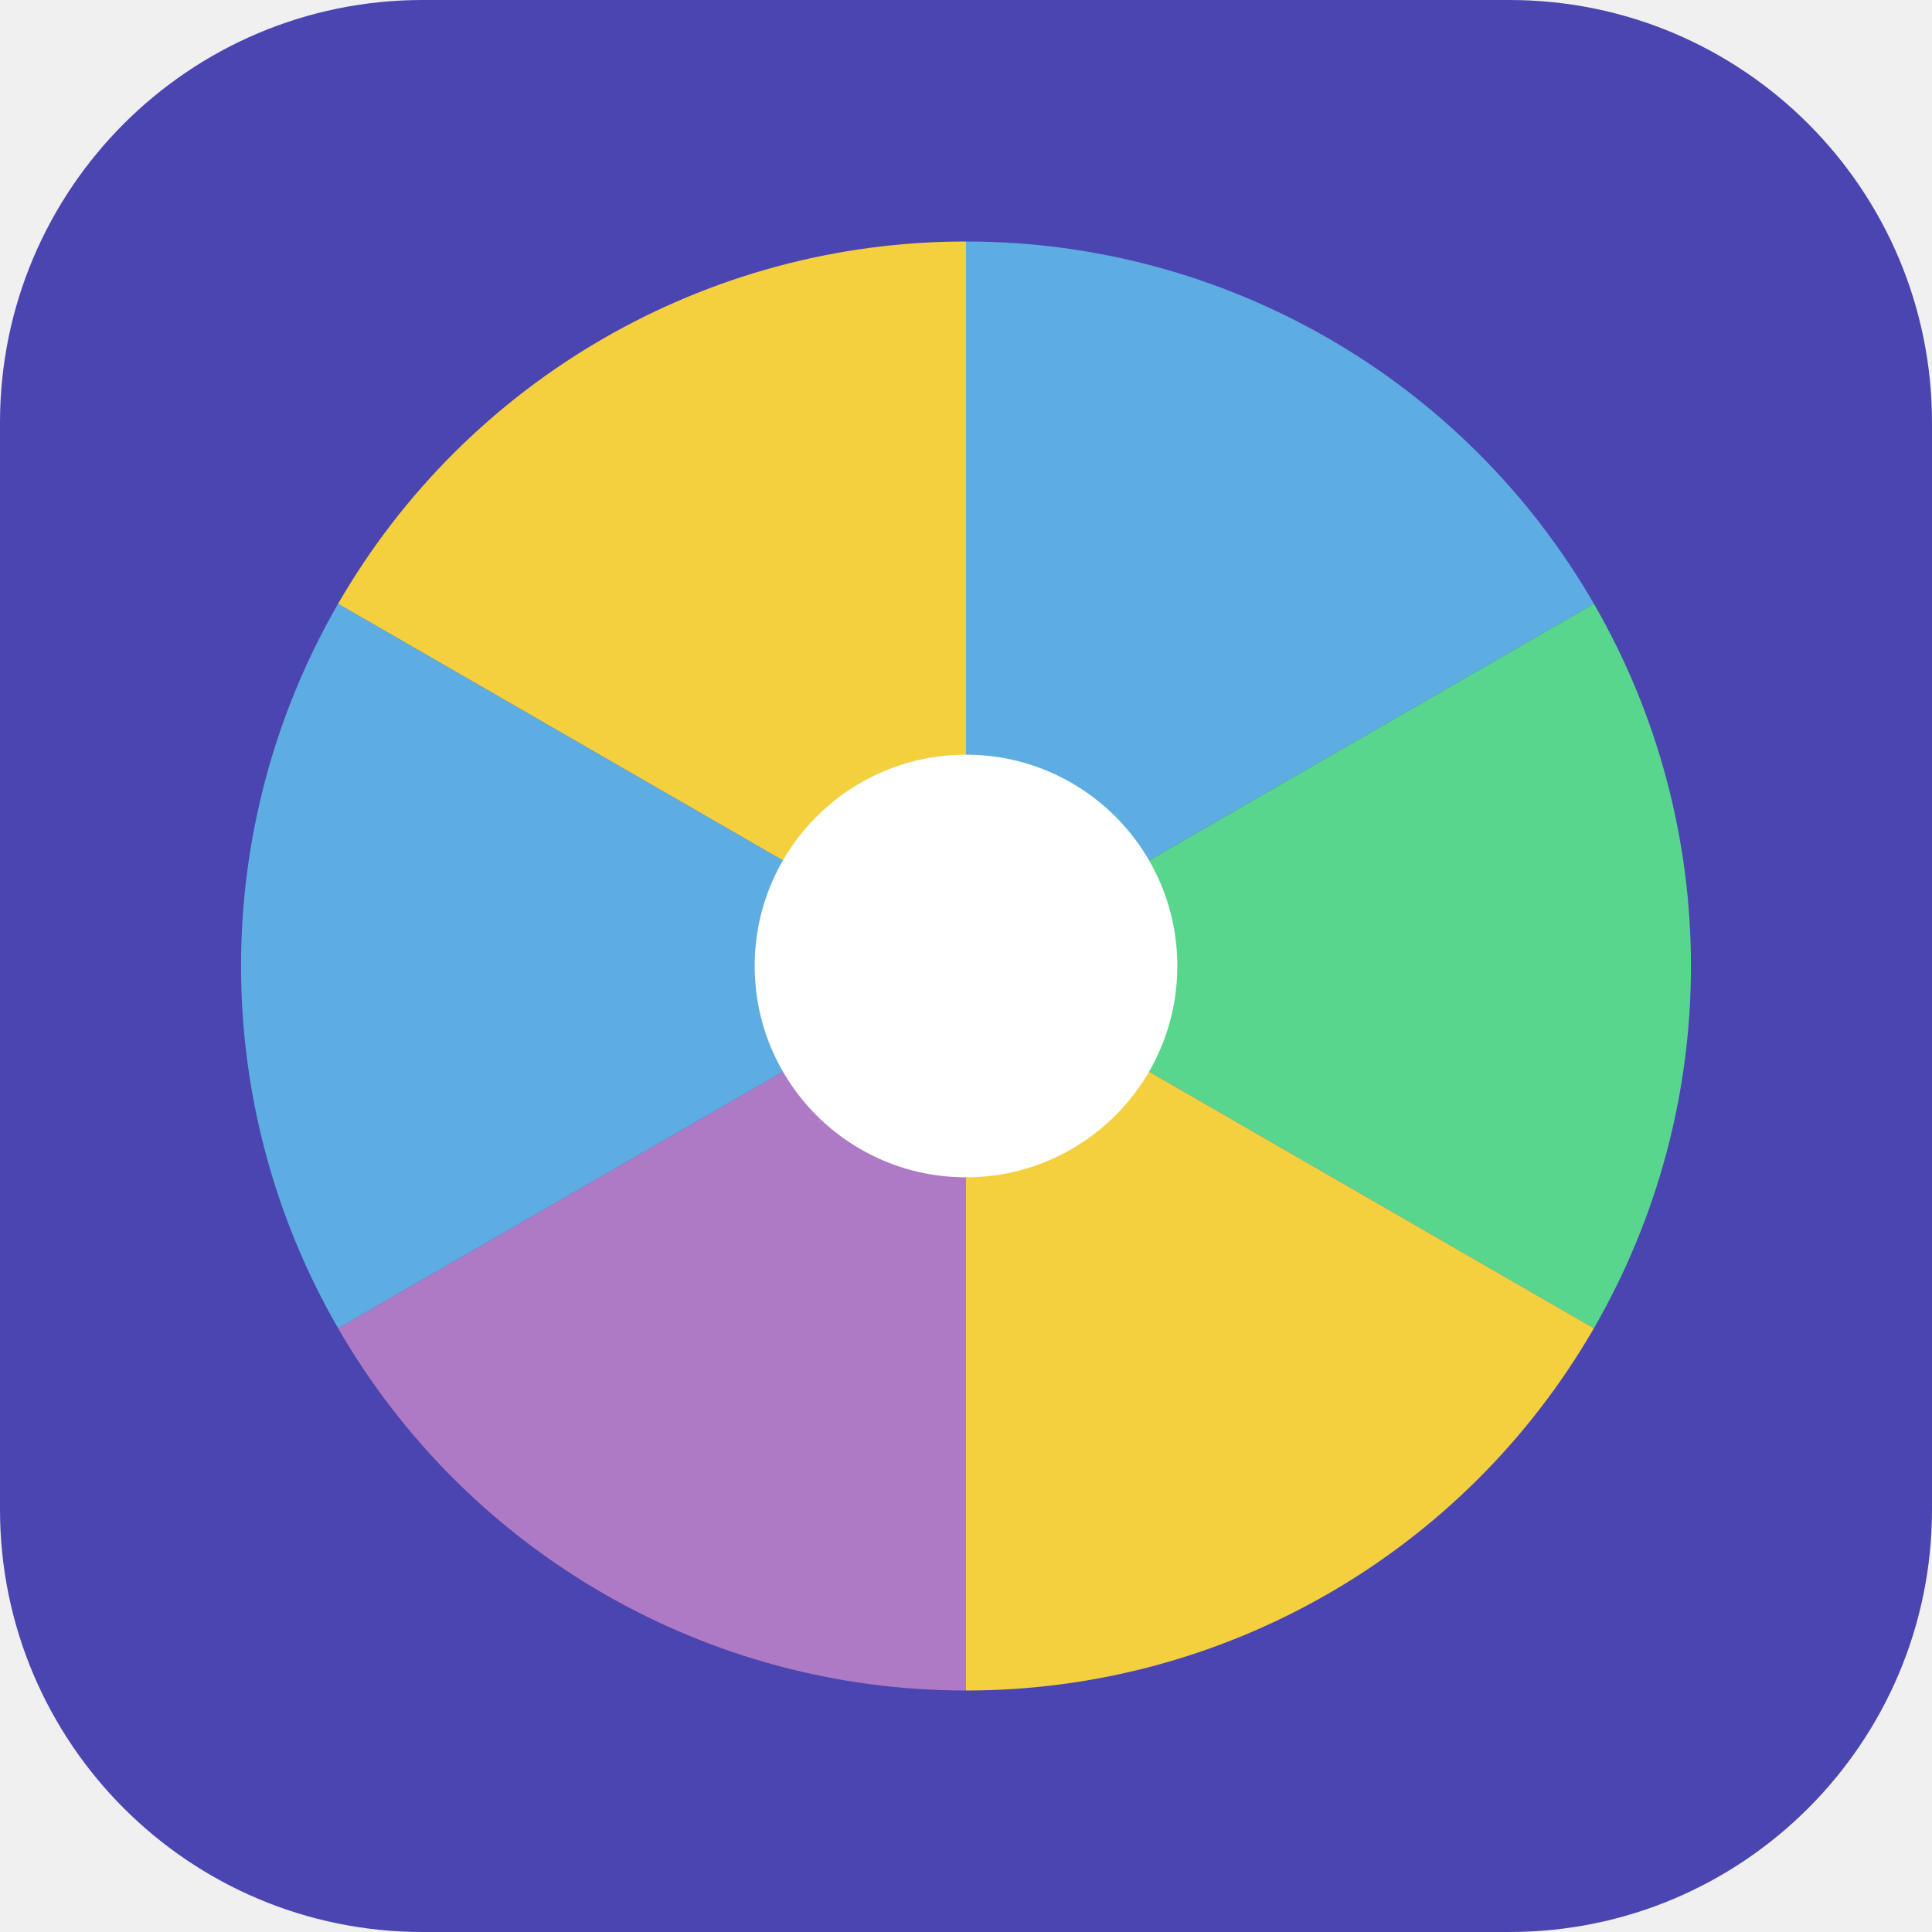
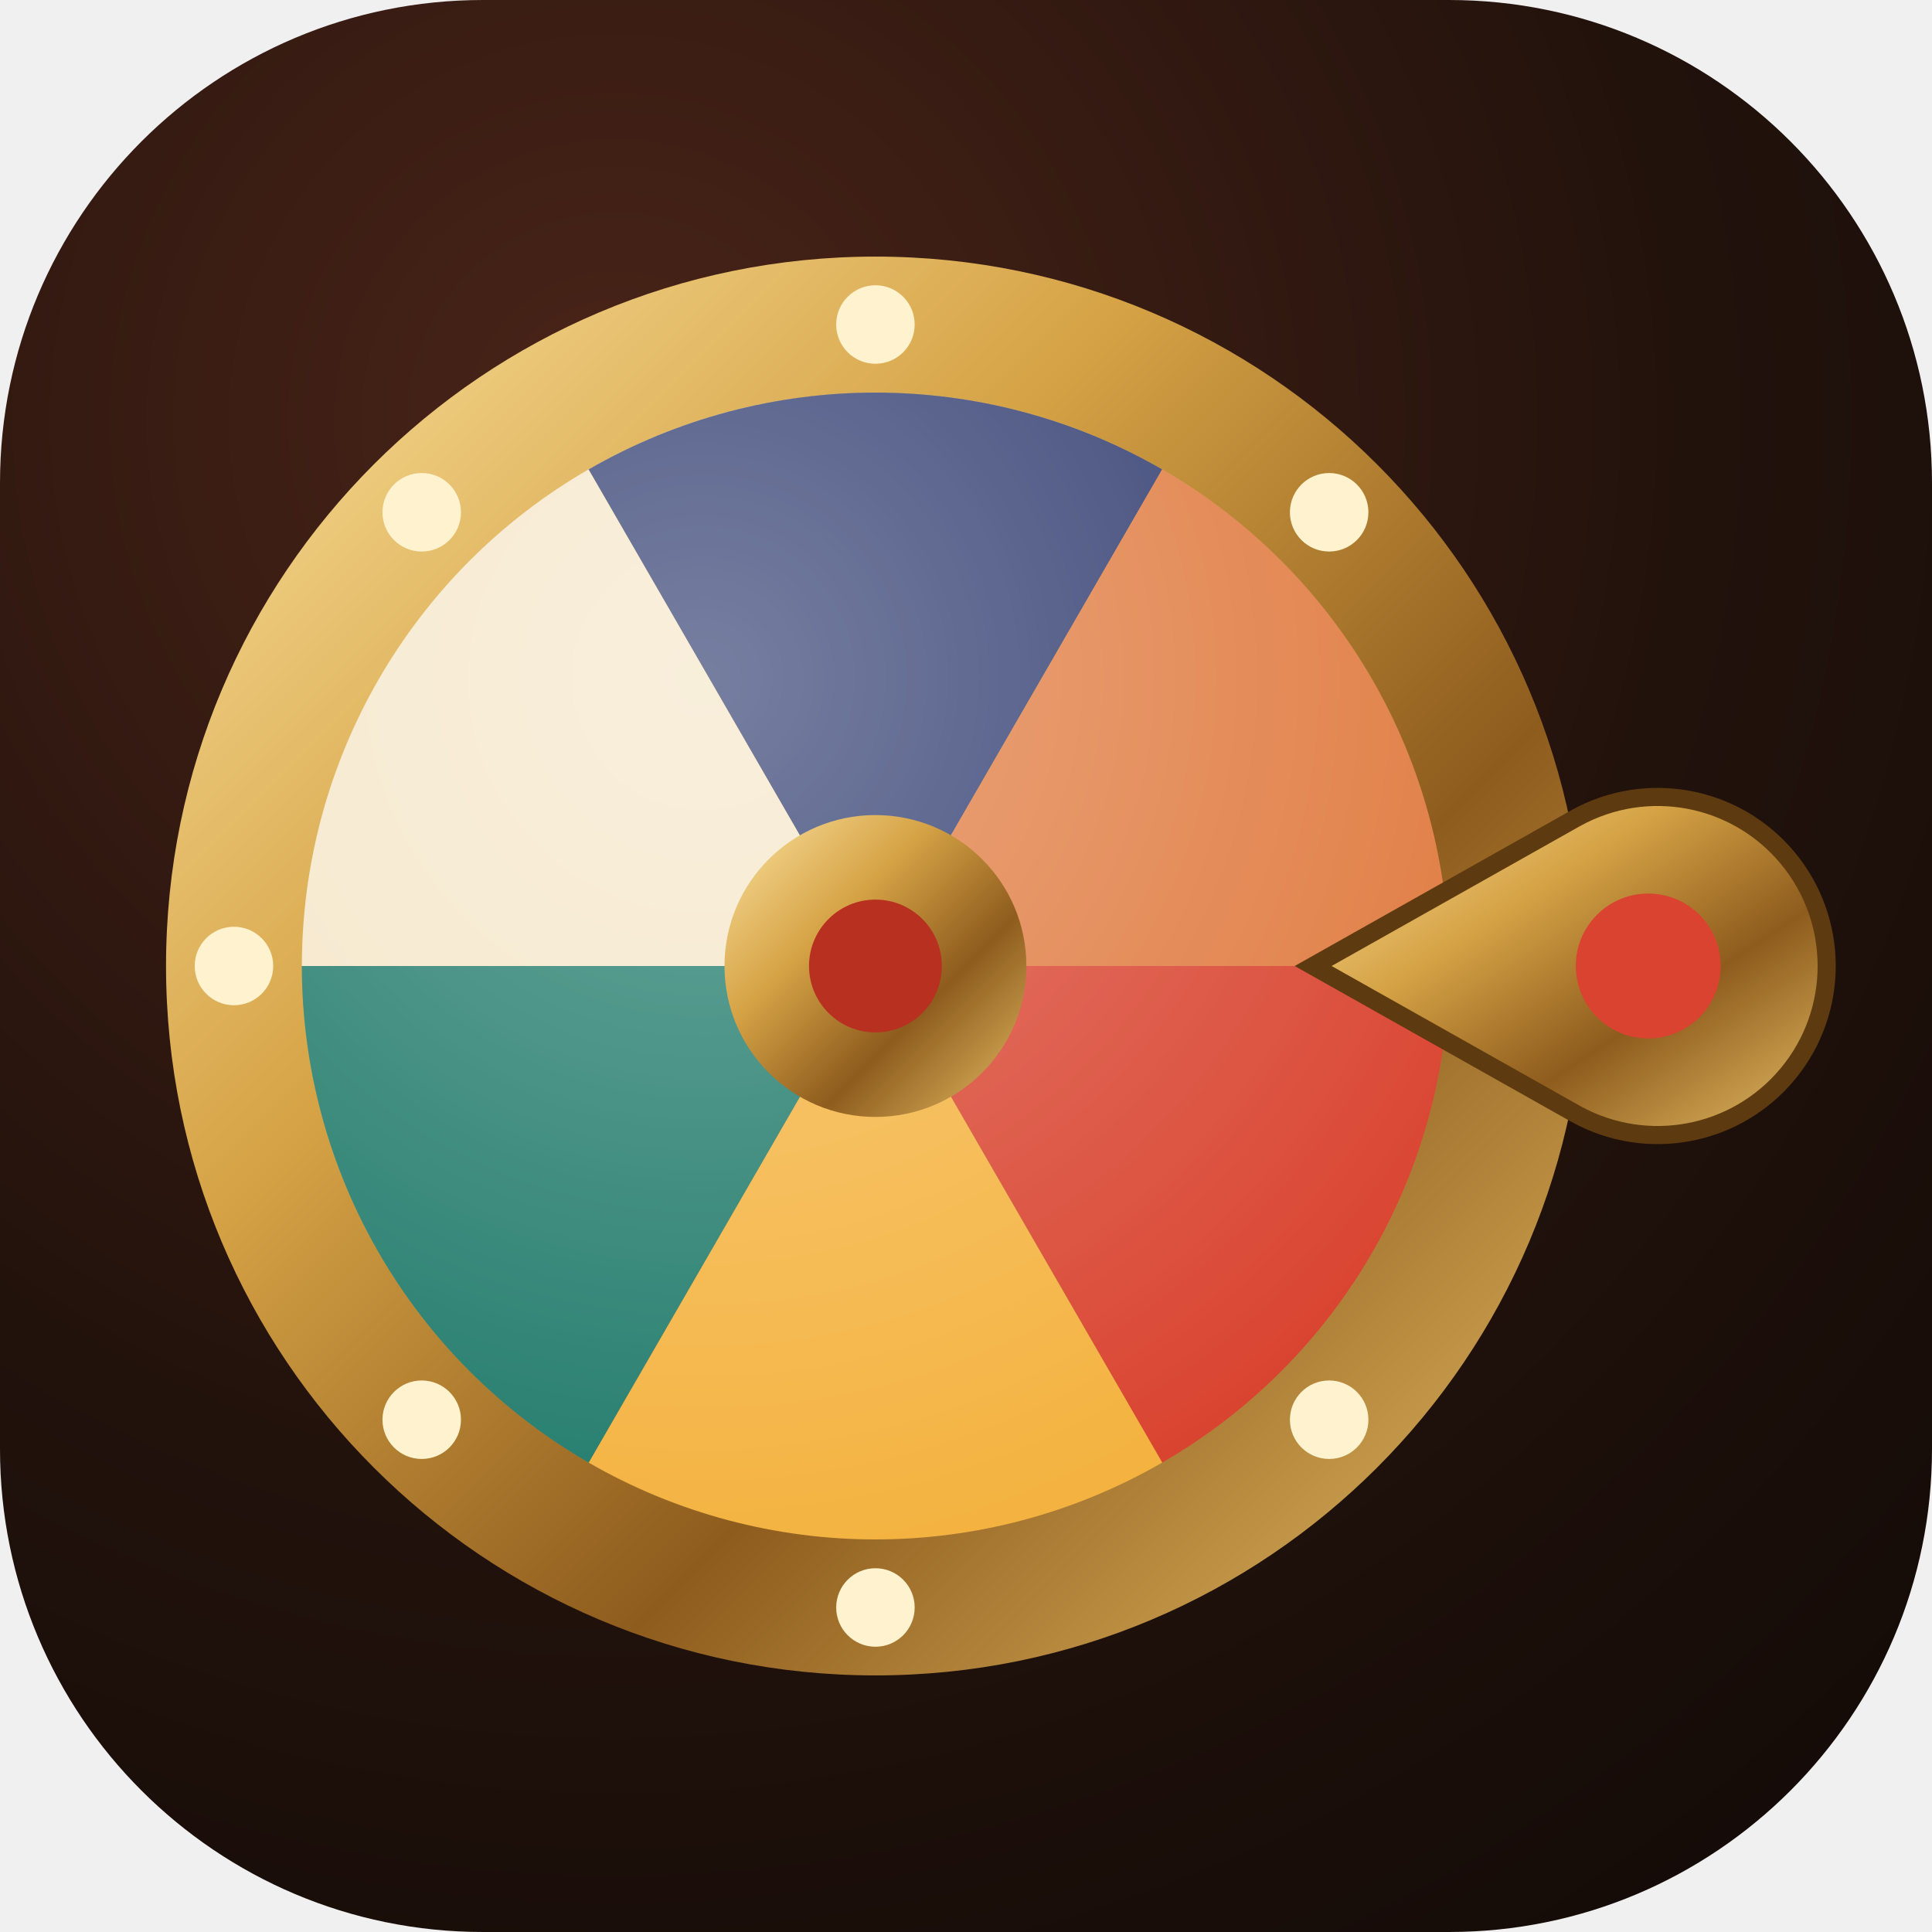
<svg xmlns="http://www.w3.org/2000/svg" viewBox="0 0 64 64">
-   <rect width="64" height="64" rx="14" fill="#4a45b0" />
-   <g transform="translate(32 32)">
-     <path d="M0 0 0-24A24 24 0 0 1 20.8-12Z" fill="#5dade2" />
-     <path d="M0 0 20.8-12A24 24 0 0 1 20.8 12Z" fill="#58d68d" />
-     <path d="M0 0 20.8 12A24 24 0 0 1 0 24Z" fill="#f4d03f" />
-     <path d="M0 0 0 24A24 24 0 0 1-20.8 12Z" fill="#af7ac5" />
-     <path d="M0 0-20.8 12A24 24 0 0 1-20.8-12Z" fill="#5dade2" />
-     <path d="M0 0-20.8-12A24 24 0 0 1 0-24Z" fill="#f4d03f" />
-     <circle r="7" fill="#fff" />
+   <defs>
+     <radialGradient id="lq" cx=".32" cy=".22" r="1">
+       <stop offset="0" stop-color="#4A2418" />
+       <stop offset=".55" stop-color="#22120C" />
+       <stop offset="1" stop-color="#120A07" />
+     </radialGradient>
+     <linearGradient id="au" x1="0" y1="0" x2="1" y2="1">
+       <stop offset="0" stop-color="#FBE3A0" />
+       <stop offset=".35" stop-color="#D6A346" />
+       <stop offset=".65" stop-color="#8E5C1D" />
+       <stop offset="1" stop-color="#E7BF66" />
+     </linearGradient>
+     <radialGradient id="gl" cx=".35" cy=".25" r=".8">
+       <stop offset="0" stop-color="#fff" stop-opacity=".35" />
+       <stop offset="1" stop-color="#fff" stop-opacity="0" />
+     </radialGradient>
+   </defs>
+   <rect width="64" height="64" rx="16" fill="url(#lq)" />
+   <circle cx="29" cy="32" r="23.5" fill="url(#au)" />
+   <g transform="translate(29 32)">
+     <path d="M0 0 19 0A19 19 0 0 1 9.5 16.45Z" fill="#D9432F" />
+     <path d="M0 0 9.5 16.45A19 19 0 0 1-9.5 16.45Z" fill="#F4B23E" />
+     <path d="M0 0-9.5 16.45A19 19 0 0 1-19 0Z" fill="#1F7A6A" />
+     <path d="M0 0-19 0A19 19 0 0 1-9.5-16.45Z" fill="#F5E6C8" />
+     <path d="M0 0-9.5-16.45A19 19 0 0 1 9.5-16.45Z" fill="#2E3A6E" />
+     <path d="M0 0 9.5-16.45A19 19 0 0 1 19 0Z" fill="#E07A3F" />
+     <circle r="19" fill="url(#gl)" />
+     <g fill="#FFF3CF">
+       <circle cx="21.25" r="1.3" />
+       <circle cx="-21.25" r="1.3" />
+       <circle cy="21.25" r="1.3" />
+       <circle cy="-21.25" r="1.3" />
+       <circle cx="15.03" cy="15.03" r="1.3" />
+       <circle cx="-15.03" cy="15.03" r="1.3" />
+       <circle cx="15.03" cy="-15.03" r="1.3" />
+       <circle cx="-15.03" cy="-15.03" r="1.3" />
+     </g>
+     <circle r="5" fill="url(#au)" />
+     <circle r="2.2" fill="#B8301F" />
  </g>
+   <path d="M43.5 32 52.2 27.1A5.6 5.6 0 1 1 52.2 36.9Z" fill="url(#au)" stroke="#5E3A10" stroke-width=".6" />
+   <circle cx="54.6" cy="32" r="2.4" fill="#D9432F" />
</svg>
